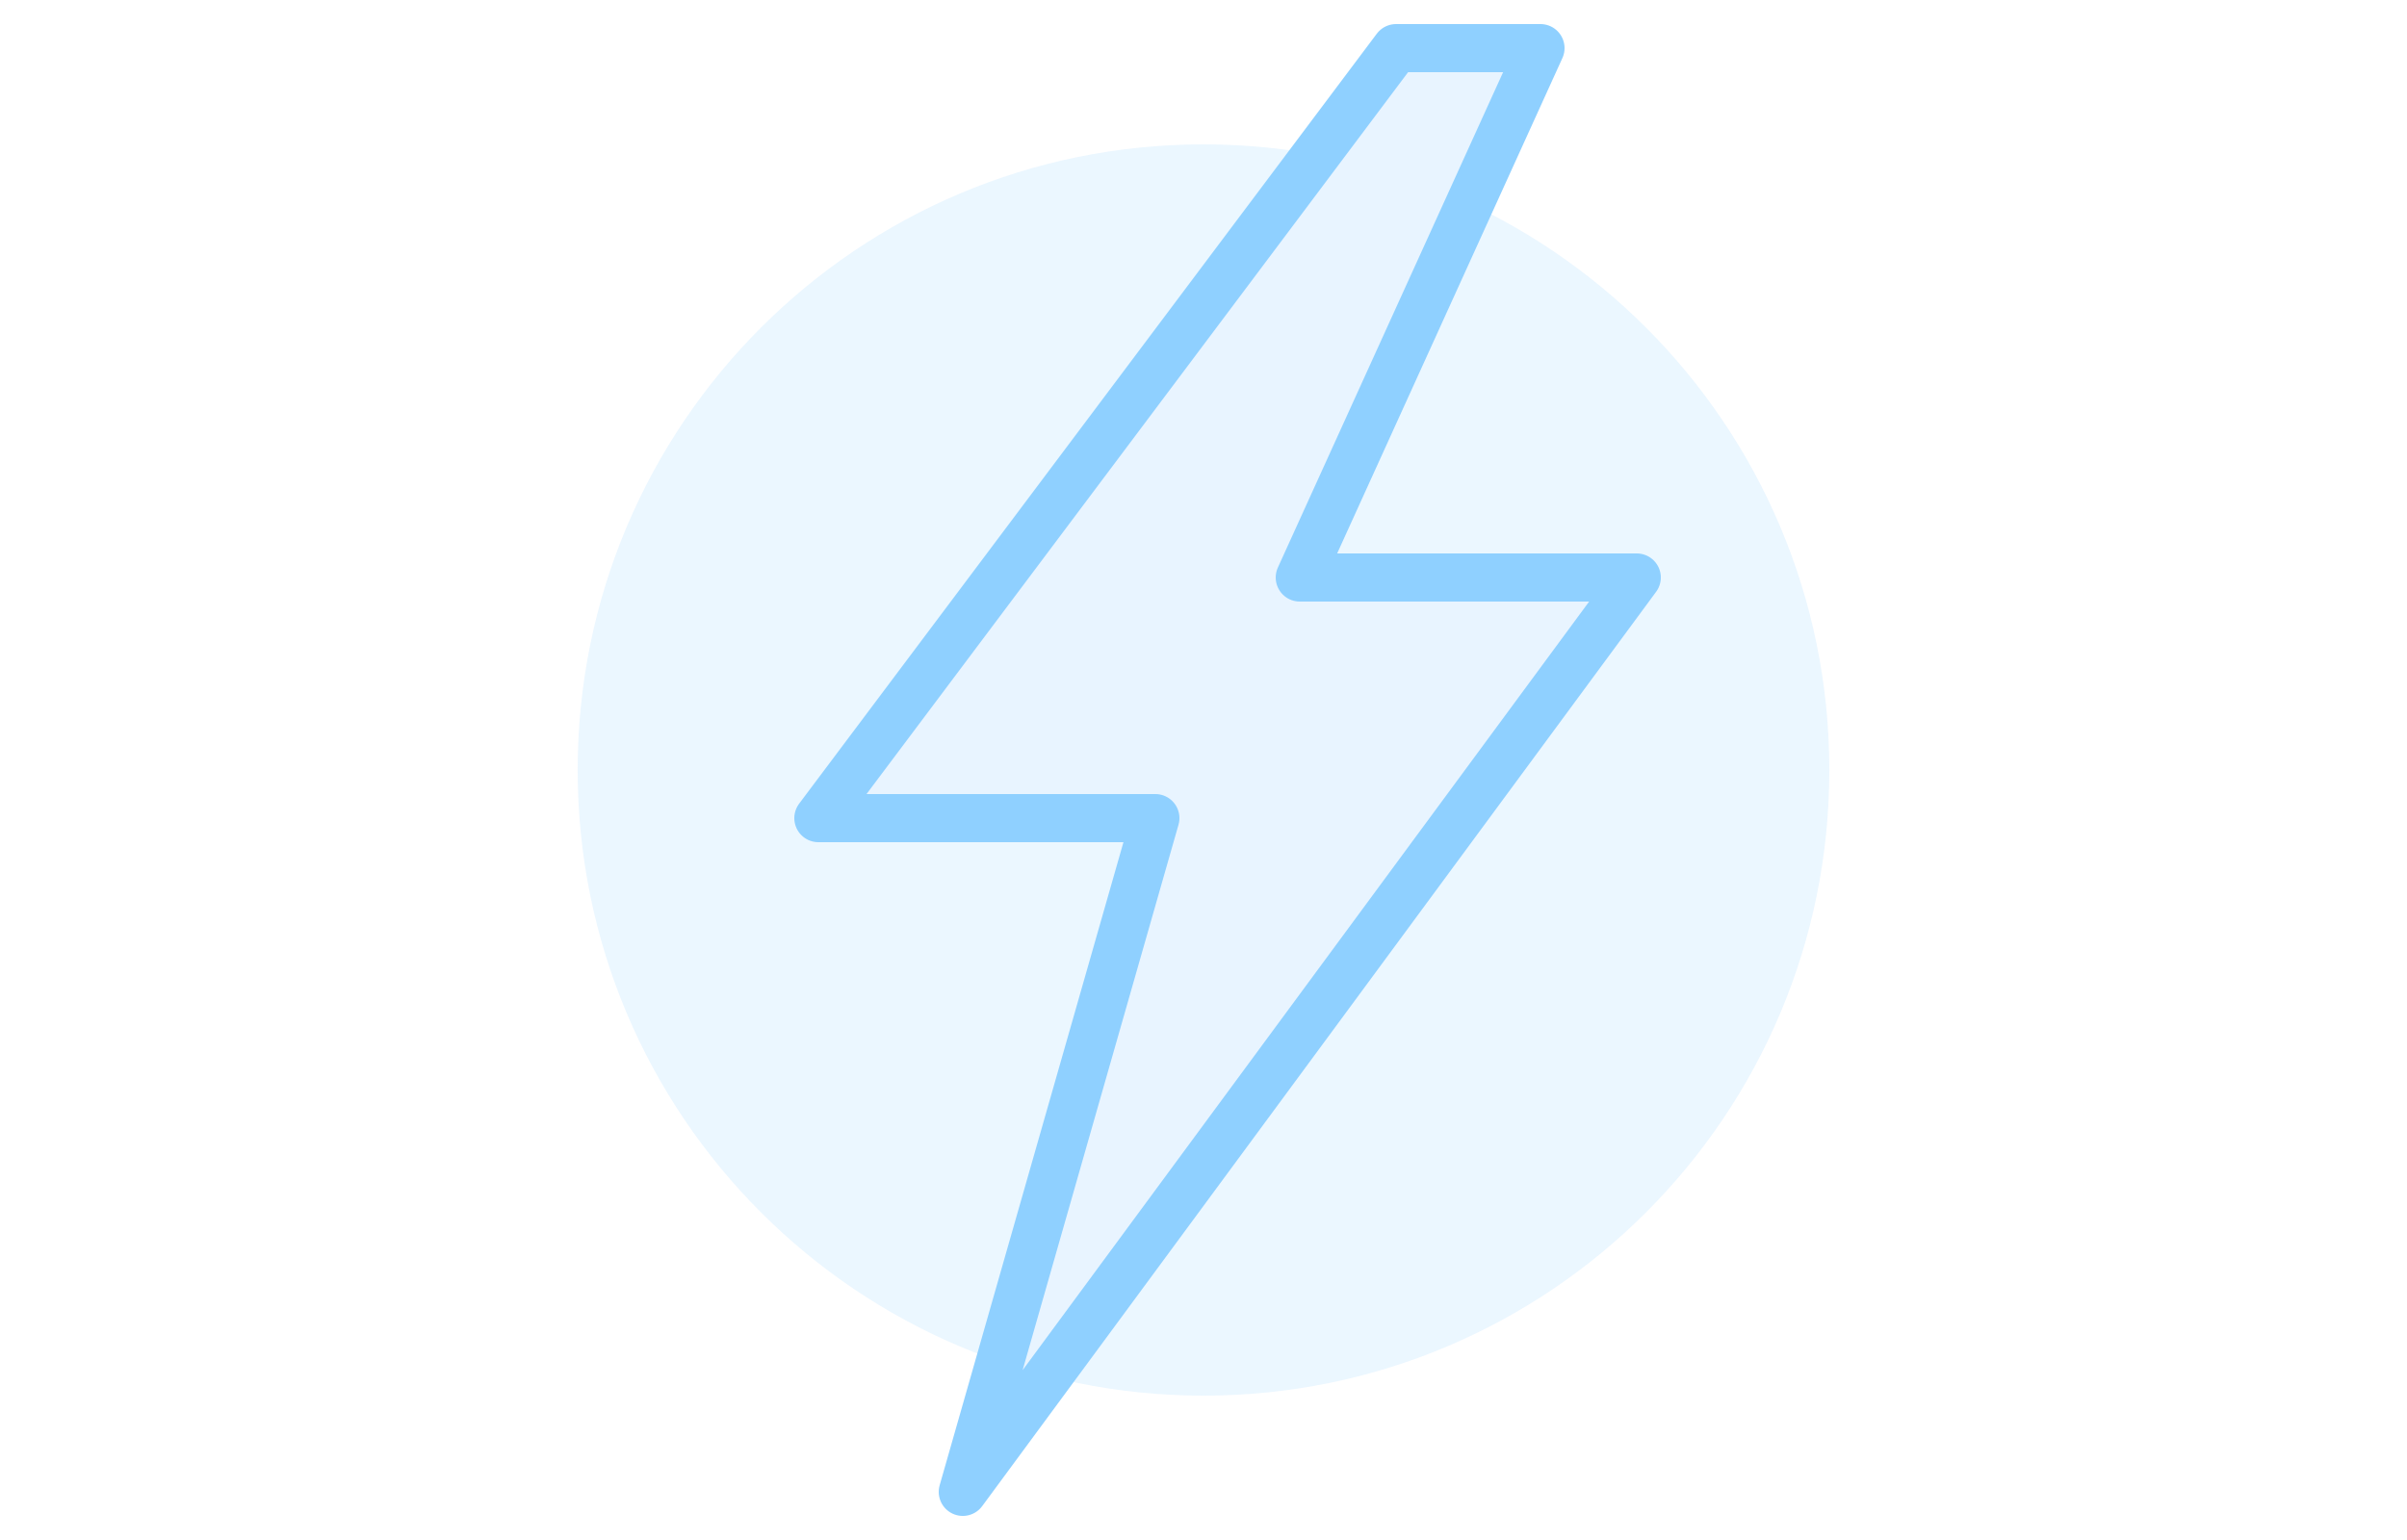
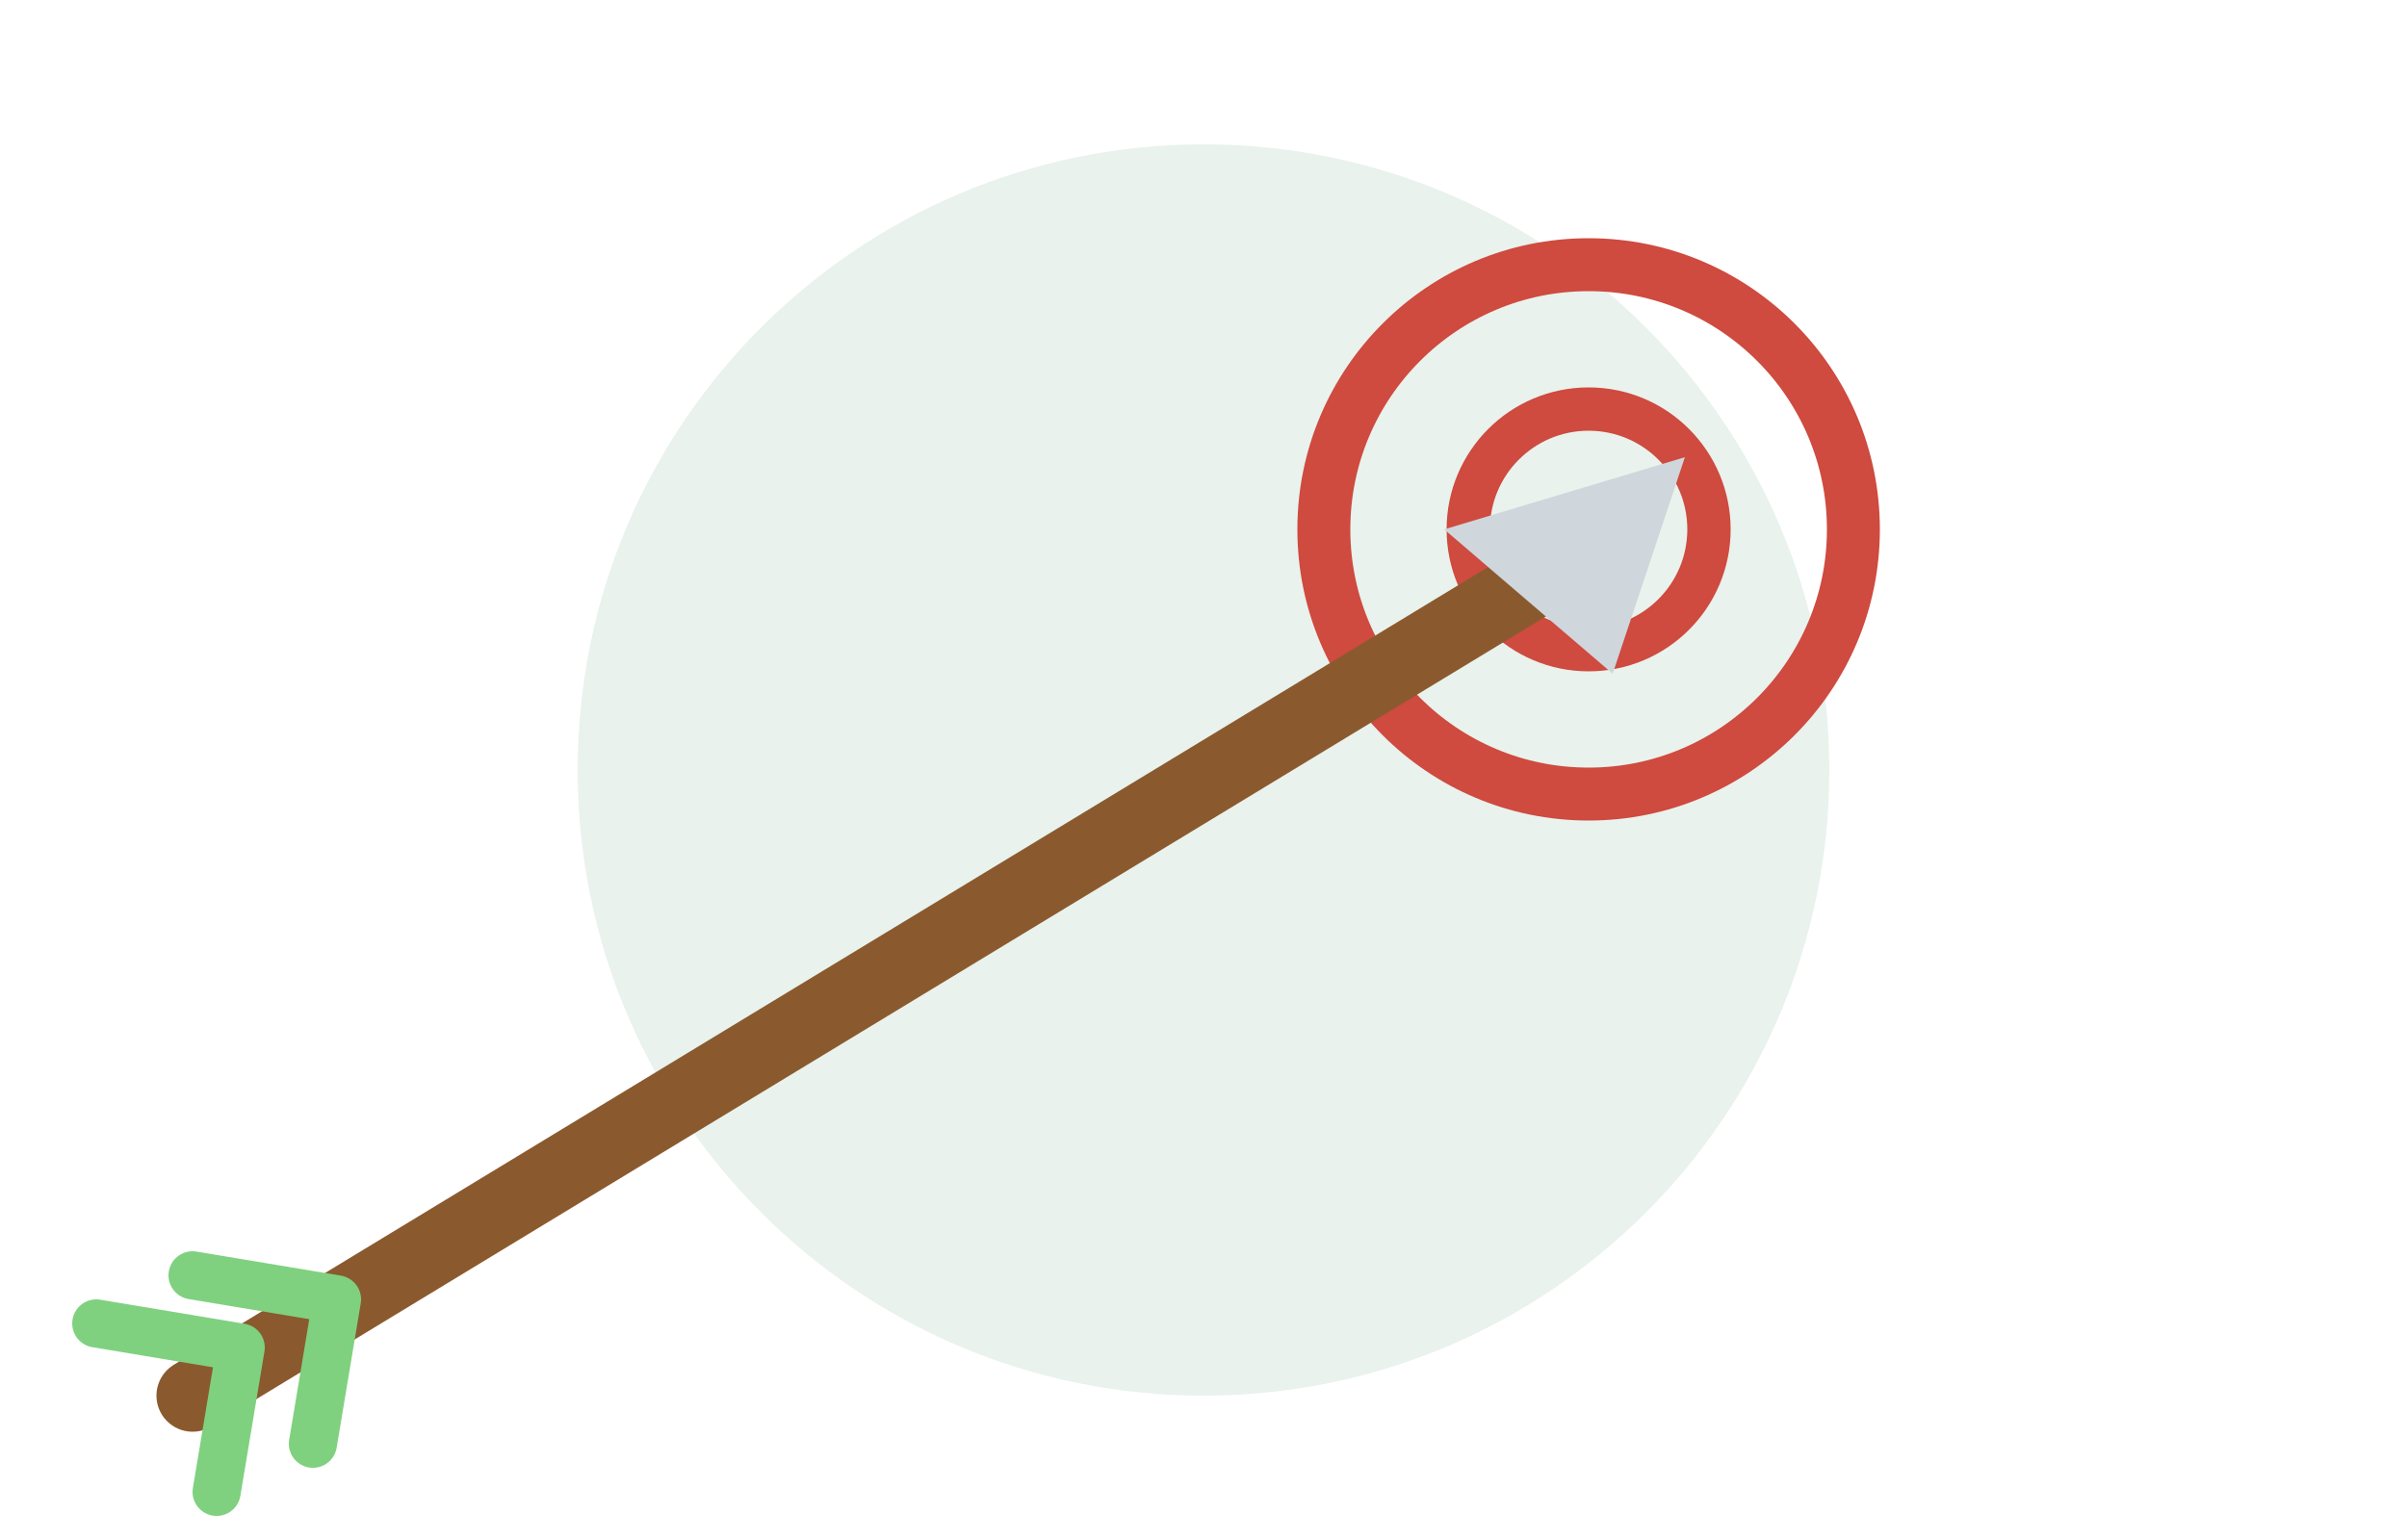
<svg xmlns="http://www.w3.org/2000/svg" viewBox="0 0 100 64">
-   <circle cx="50" cy="32" r="26" fill="#8fd0ff" opacity=".18" />
-   <path d="M58 2L34 34h14L40 62l28-38H54L64 2z" fill="#e8f4ff" stroke="#8fd0ff" stroke-width="2" stroke-linejoin="round" />
+   <circle cx="50" cy="32" r="26" fill="#6aa57e" opacity=".15" />
+   <circle cx="66" cy="22" r="11" fill="none" stroke="#cf4a3f" stroke-width="2.2" />
+   <circle cx="66" cy="22" r="5" fill="none" stroke="#cf4a3f" stroke-width="1.8" />
+   <path d="M8 58L64 24" stroke="#8a5a2e" stroke-width="3" stroke-linecap="round" />
+   <path d="M60 22l10-3-3 9z" fill="#cfd6dc" />
+   <path d="M10 56l-6-1M10 56l-1 6M14 54l-6-1M14 54l-1 6" stroke="#7fd17f" stroke-width="2" stroke-linecap="round" />
</svg>
